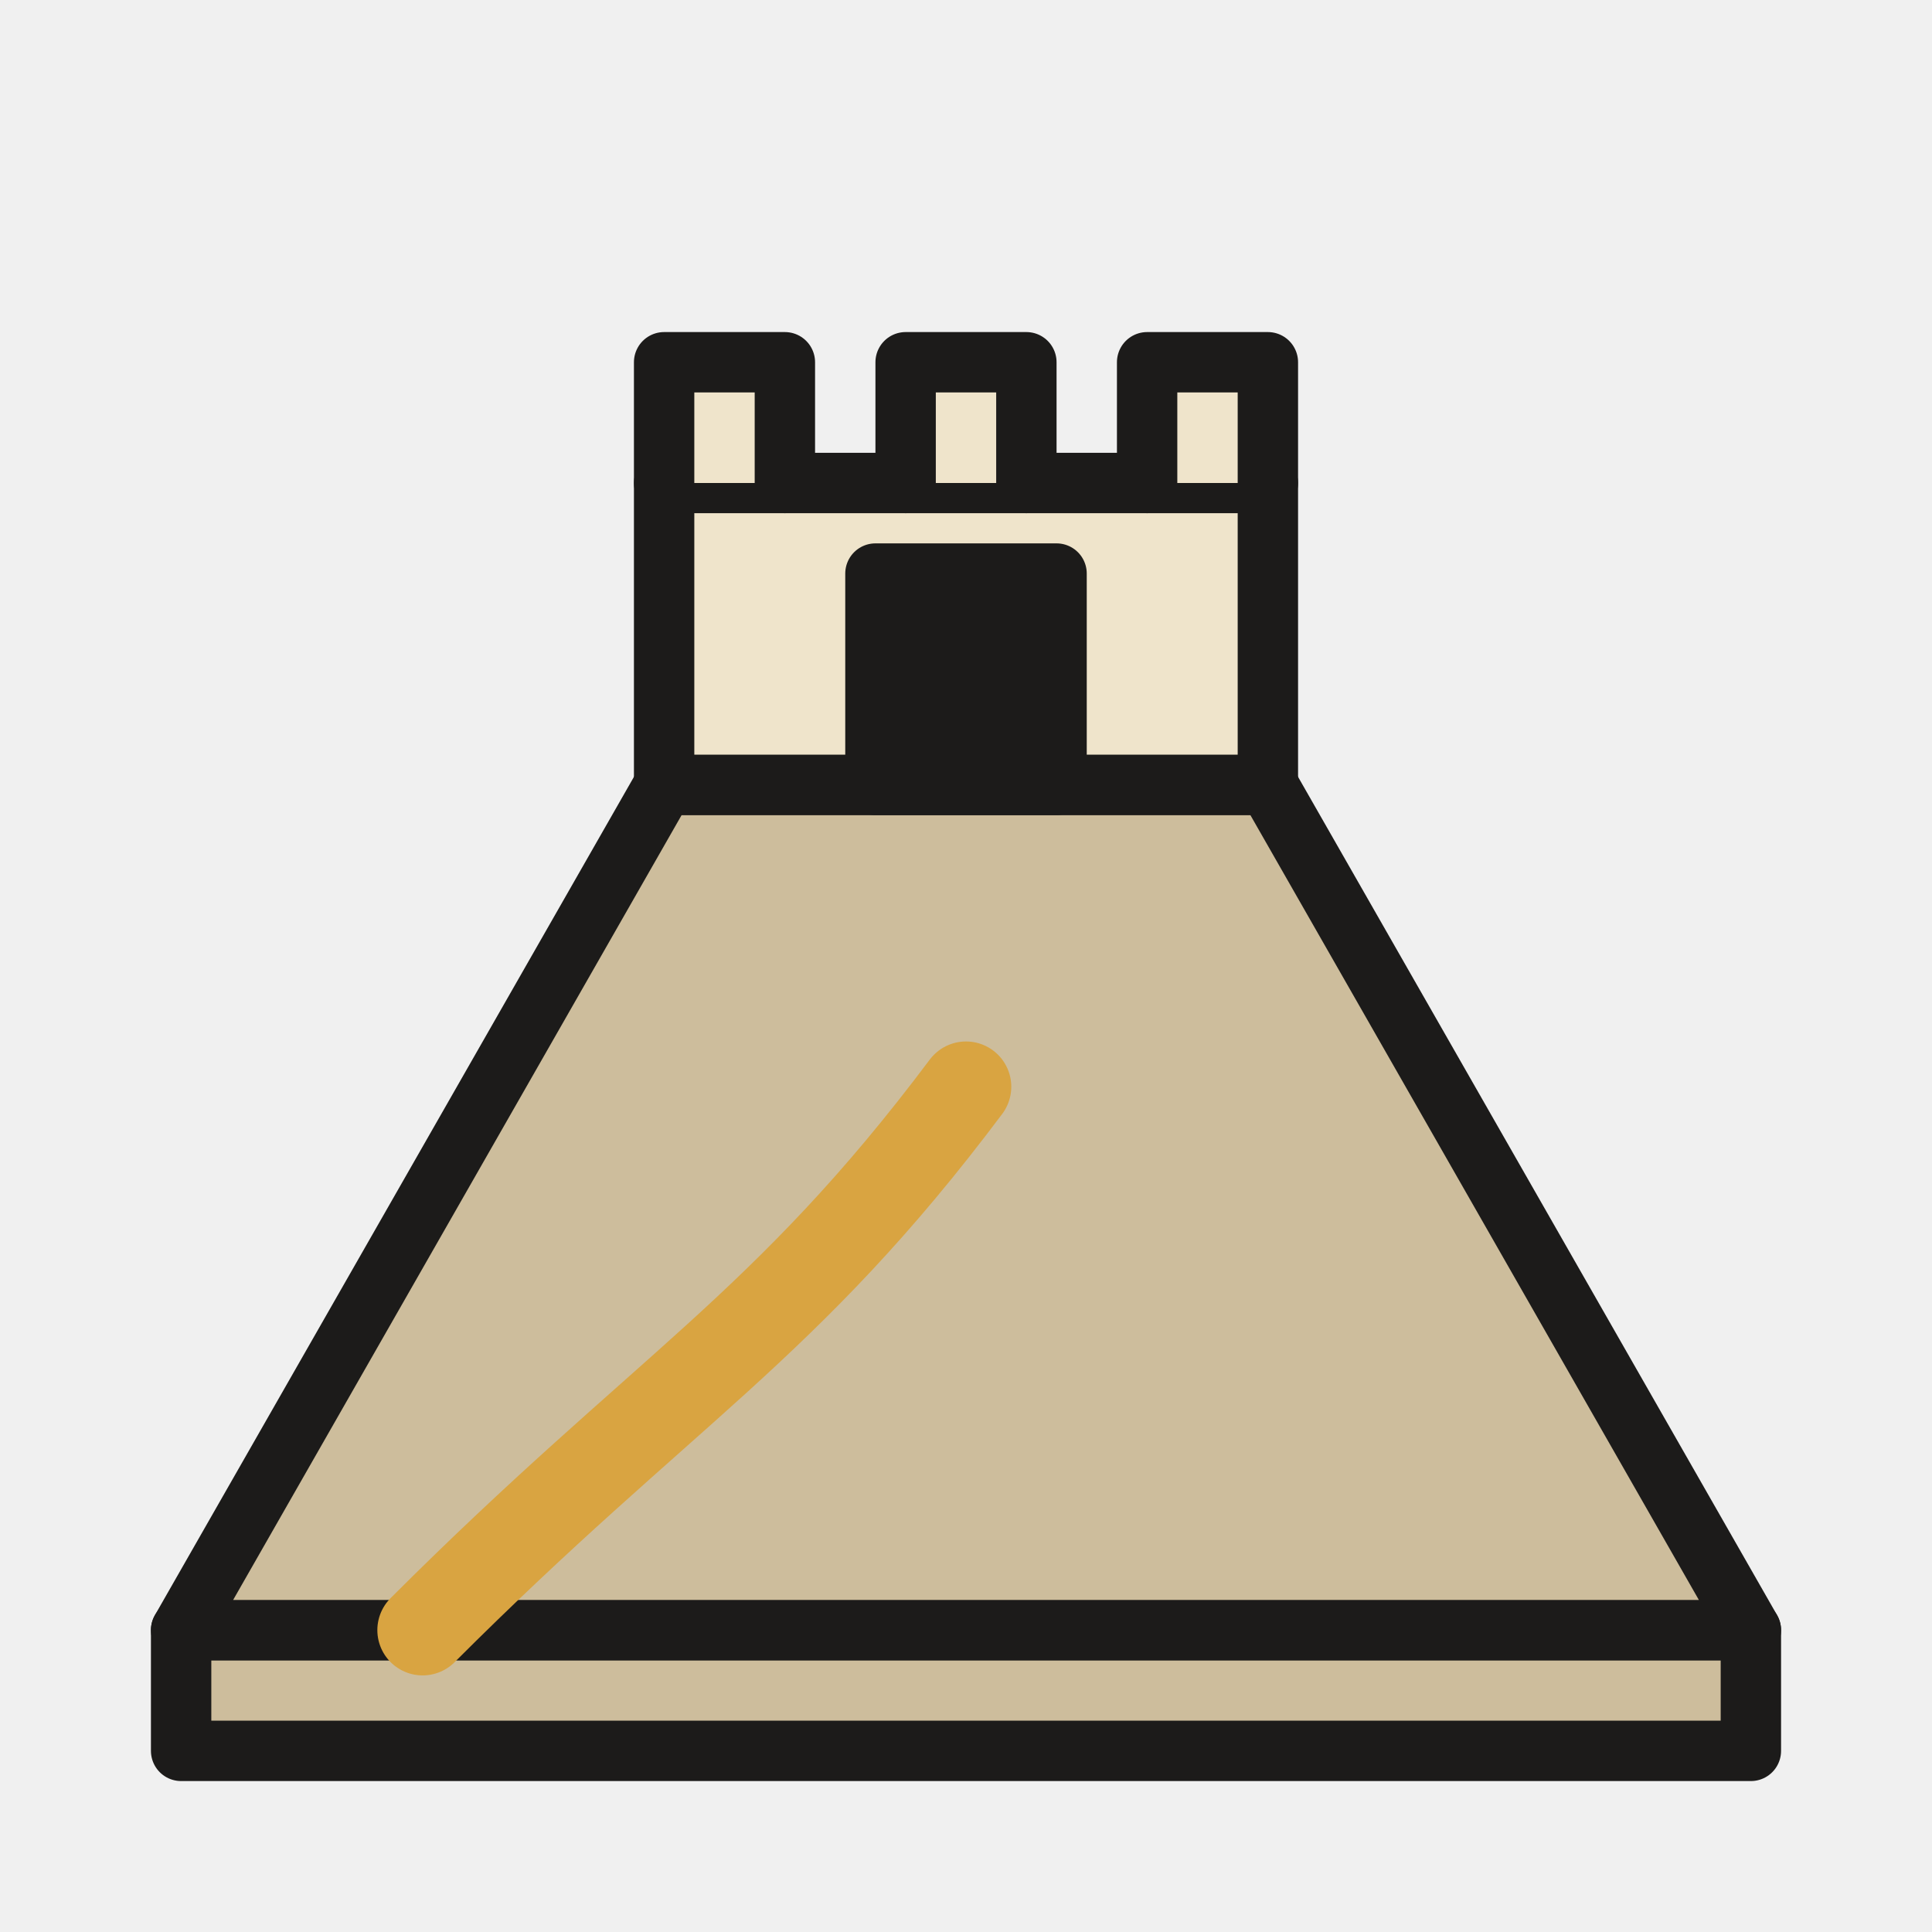
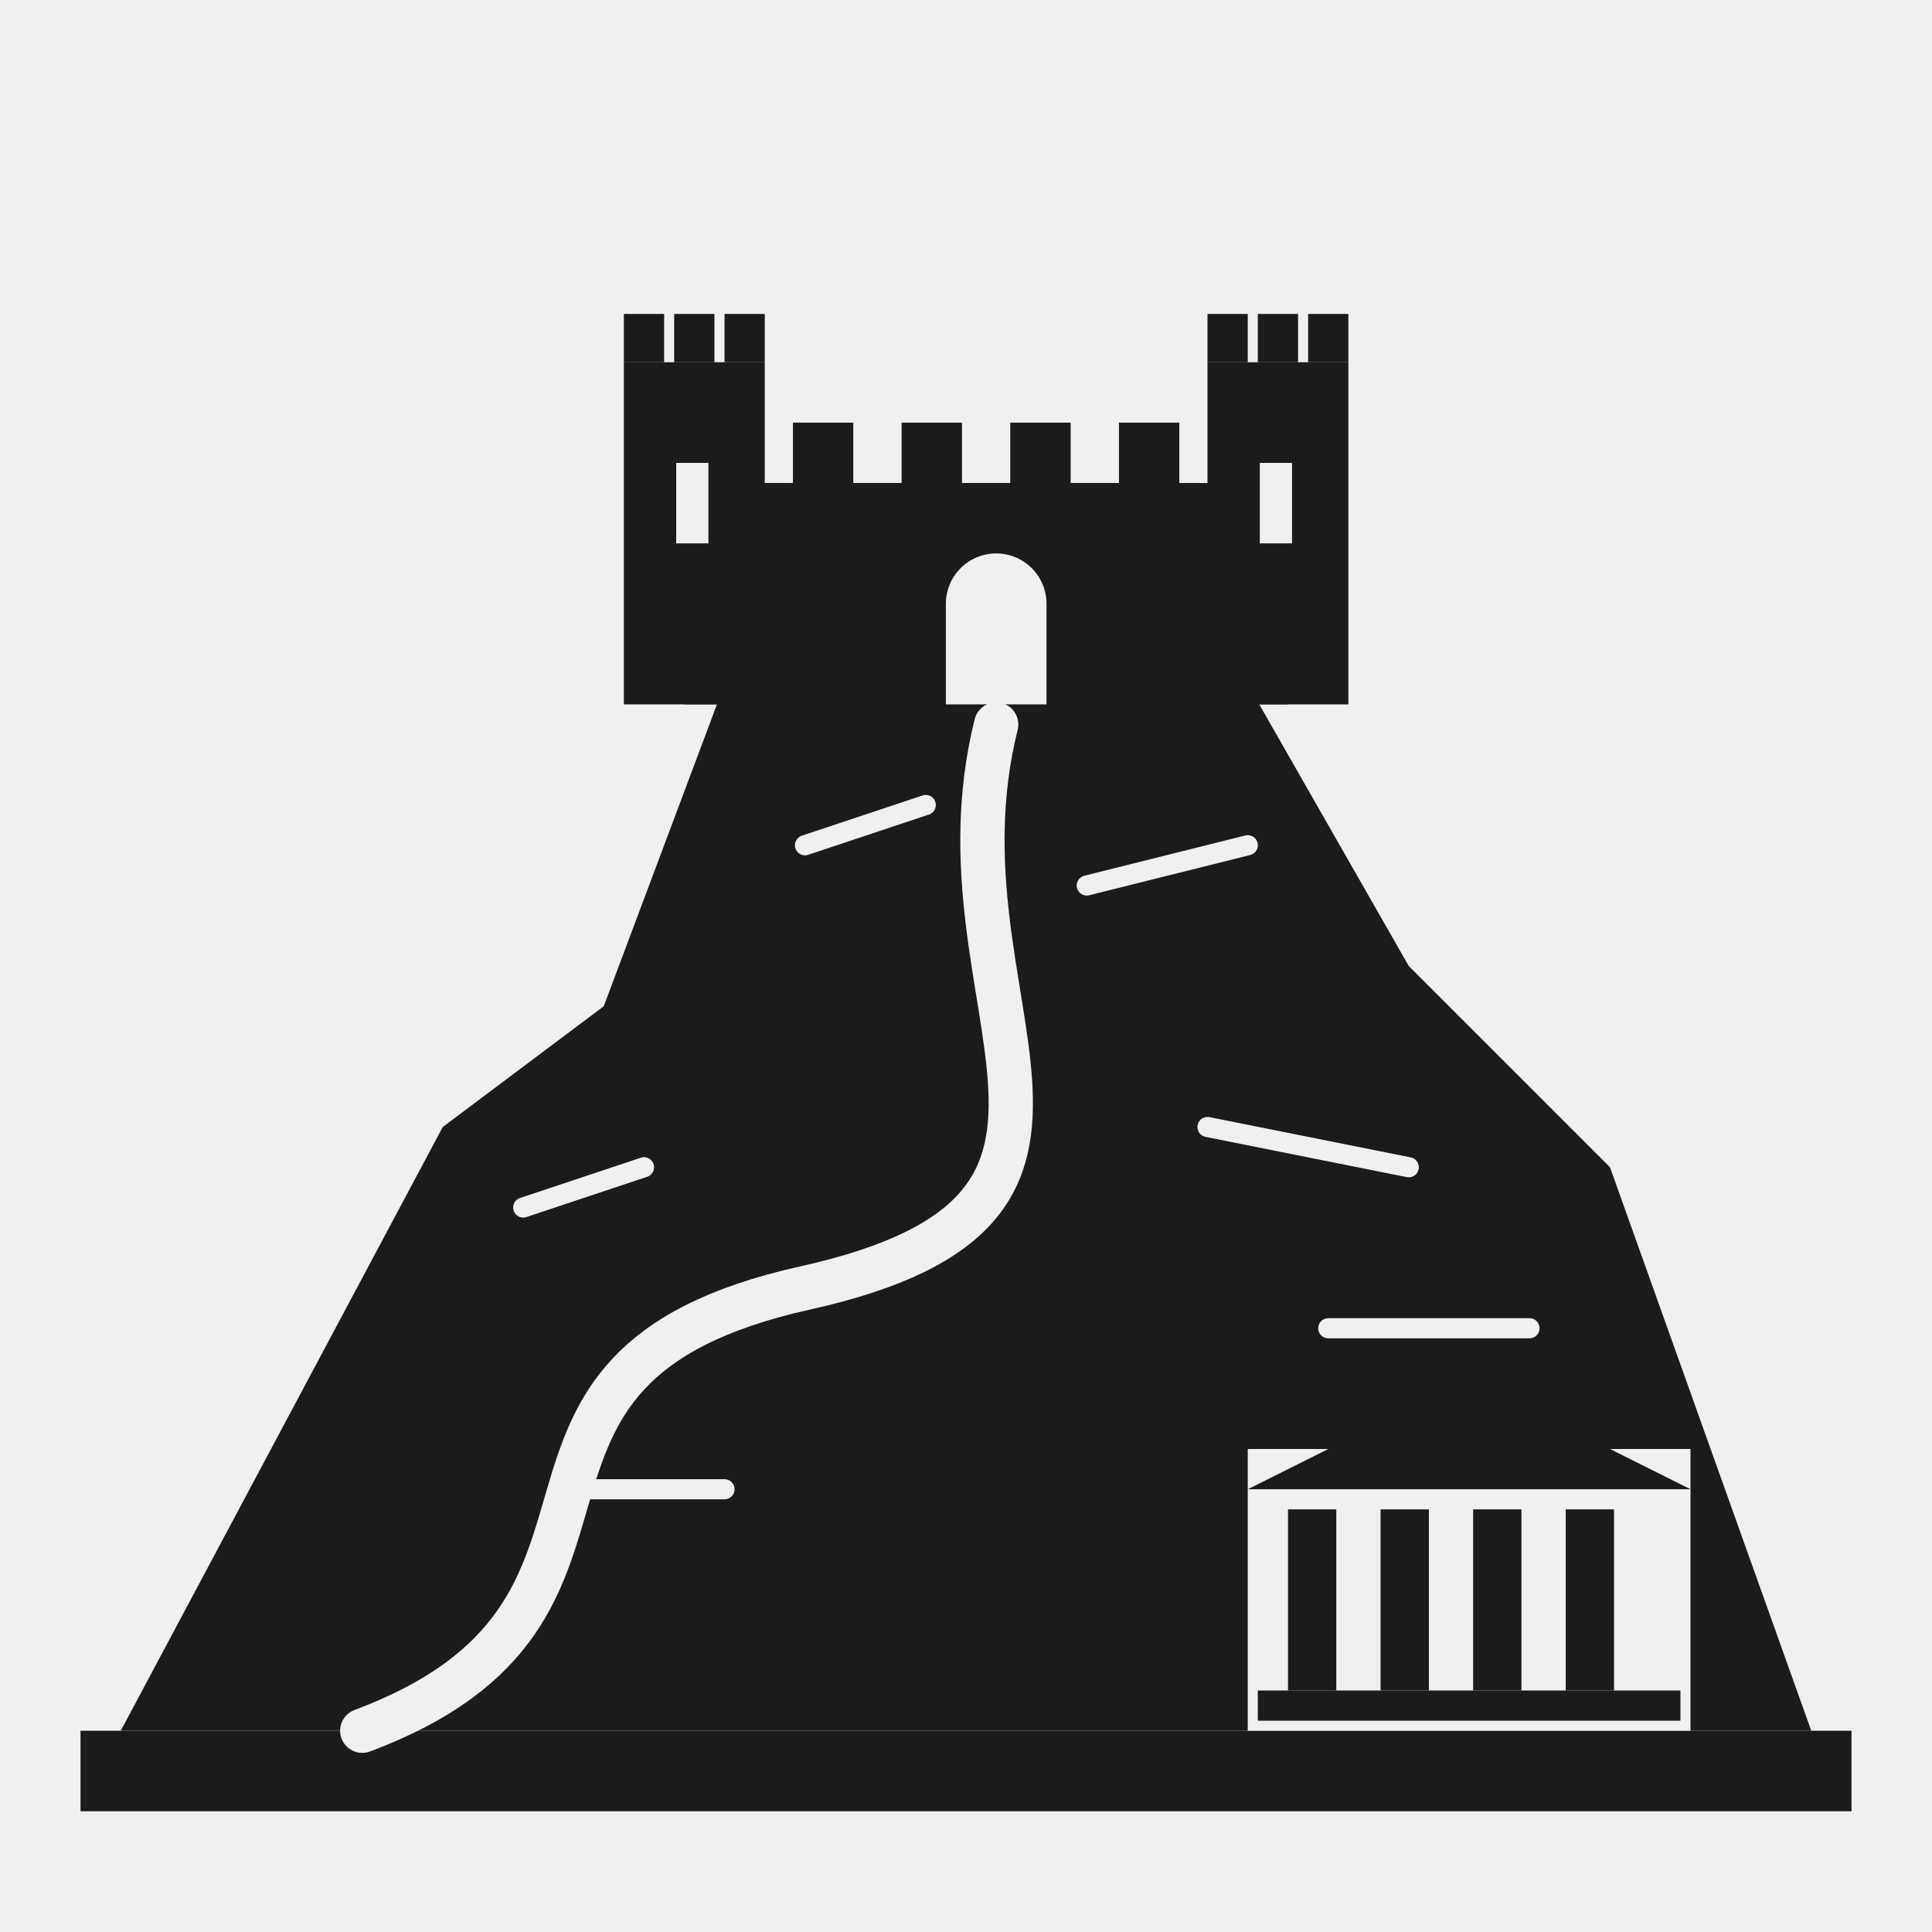
- <svg xmlns="http://www.w3.org/2000/svg" viewBox="0 0 64 64" width="64" height="64">
-   <g stroke="#1c1b1a" stroke-width="2" stroke-linejoin="round" stroke-linecap="round">
-     <rect x="6" y="54" width="52" height="4" fill="#cdbd9c" />
-     <path d="M6 54 L22 26 H42 L58 54 Z" fill="#cdbd9c" />
-     <rect x="22" y="16" width="20" height="10" fill="#efe4cb" />
-     <path d="M22 16 v-4 h4 v4 m4 0 v-4 h4 v4 m4 0 v-4 h4 v4" fill="#efe4cb" />
-     <rect x="29" y="19" width="6" height="7" fill="#1c1b1a" />
-     <path d="M14 54 C22 46 26 44 32 36" fill="none" stroke="#d9a441" stroke-width="3" />
-   </g>
+ <svg xmlns="http://www.w3.org/2000/svg" viewBox="0 0 96 96" width="96" height="96">
+   <defs>
+     <mask id="m" maskUnits="userSpaceOnUse" x="0" y="0" width="96" height="96">
+       <rect width="96" height="96" fill="#000" />
+       <rect x="4" y="86" width="88" height="4" fill="#fff" />
+       <polygon points="6,86 22,56 30,50 36,34 62,34 70,48 80,58 90,86" fill="#fff" />
+       <rect x="34" y="24" width="30" height="11" fill="#fff" />
+       <rect x="34" y="21" width="3" height="3" fill="#fff" />
+       <rect x="39.4" y="21" width="3" height="3" fill="#fff" />
+       <rect x="44.8" y="21" width="3" height="3" fill="#fff" />
+       <rect x="50.2" y="21" width="3" height="3" fill="#fff" />
+       <rect x="55.6" y="21" width="3" height="3" fill="#fff" />
+       <rect x="61" y="21" width="3" height="3" fill="#fff" />
+       <rect x="31" y="18" width="7" height="17" fill="#fff" />
+       <rect x="60" y="18" width="7" height="17" fill="#fff" />
+       <rect x="31" y="15.6" width="2" height="2.4" fill="#fff" />
+       <rect x="33.5" y="15.6" width="2" height="2.4" fill="#fff" />
+       <rect x="36.0" y="15.6" width="2" height="2.4" fill="#fff" />
+       <rect x="60" y="15.6" width="2" height="2.4" fill="#fff" />
+       <rect x="62.5" y="15.6" width="2" height="2.4" fill="#fff" />
+       <rect x="65.0" y="15.6" width="2" height="2.4" fill="#fff" />
+       <path d="M47 35 V30 a2.5 2.5 0 0 1 5 0 V35 Z" fill="#000" />
+       <rect x="33.6" y="23" width="1.6" height="4" fill="#000" />
+       <rect x="62.6" y="23" width="1.6" height="4" fill="#000" />
+       <path d="M18 86 C34 80 22 68 40 64 S46 50 49.5 36" fill="none" stroke="#000" stroke-width="2.2" stroke-linecap="round" />
+       <line x1="40" y1="42" x2="46" y2="40" stroke="#000" stroke-width="1" stroke-linecap="round" />
+       <line x1="54" y1="44" x2="62" y2="42" stroke="#000" stroke-width="1" stroke-linecap="round" />
+       <line x1="26" y1="60" x2="32" y2="58" stroke="#000" stroke-width="1" stroke-linecap="round" />
+       <line x1="60" y1="56" x2="70" y2="58" stroke="#000" stroke-width="1" stroke-linecap="round" />
+       <line x1="66" y1="66" x2="76" y2="66" stroke="#000" stroke-width="1" stroke-linecap="round" />
+       <line x1="28" y1="74" x2="36" y2="74" stroke="#000" stroke-width="1" stroke-linecap="round" />
+       <rect x="62" y="72" width="22" height="14" fill="#000" />
+       <rect x="64.0" y="75" width="2.4" height="9" fill="#fff" />
+       <rect x="68.6" y="75" width="2.4" height="9" fill="#fff" />
+       <rect x="73.2" y="75" width="2.4" height="9" fill="#fff" />
+       <rect x="77.8" y="75" width="2.4" height="9" fill="#fff" />
+       <rect x="62.5" y="84" width="21" height="1.5" fill="#fff" />
+       <polygon points="62,74 73,68.5 84,74" fill="#fff" />
+     </mask>
+   </defs>
+   <rect width="96" height="96" fill="#1c1b1a" mask="url(#m)" />
</svg>
